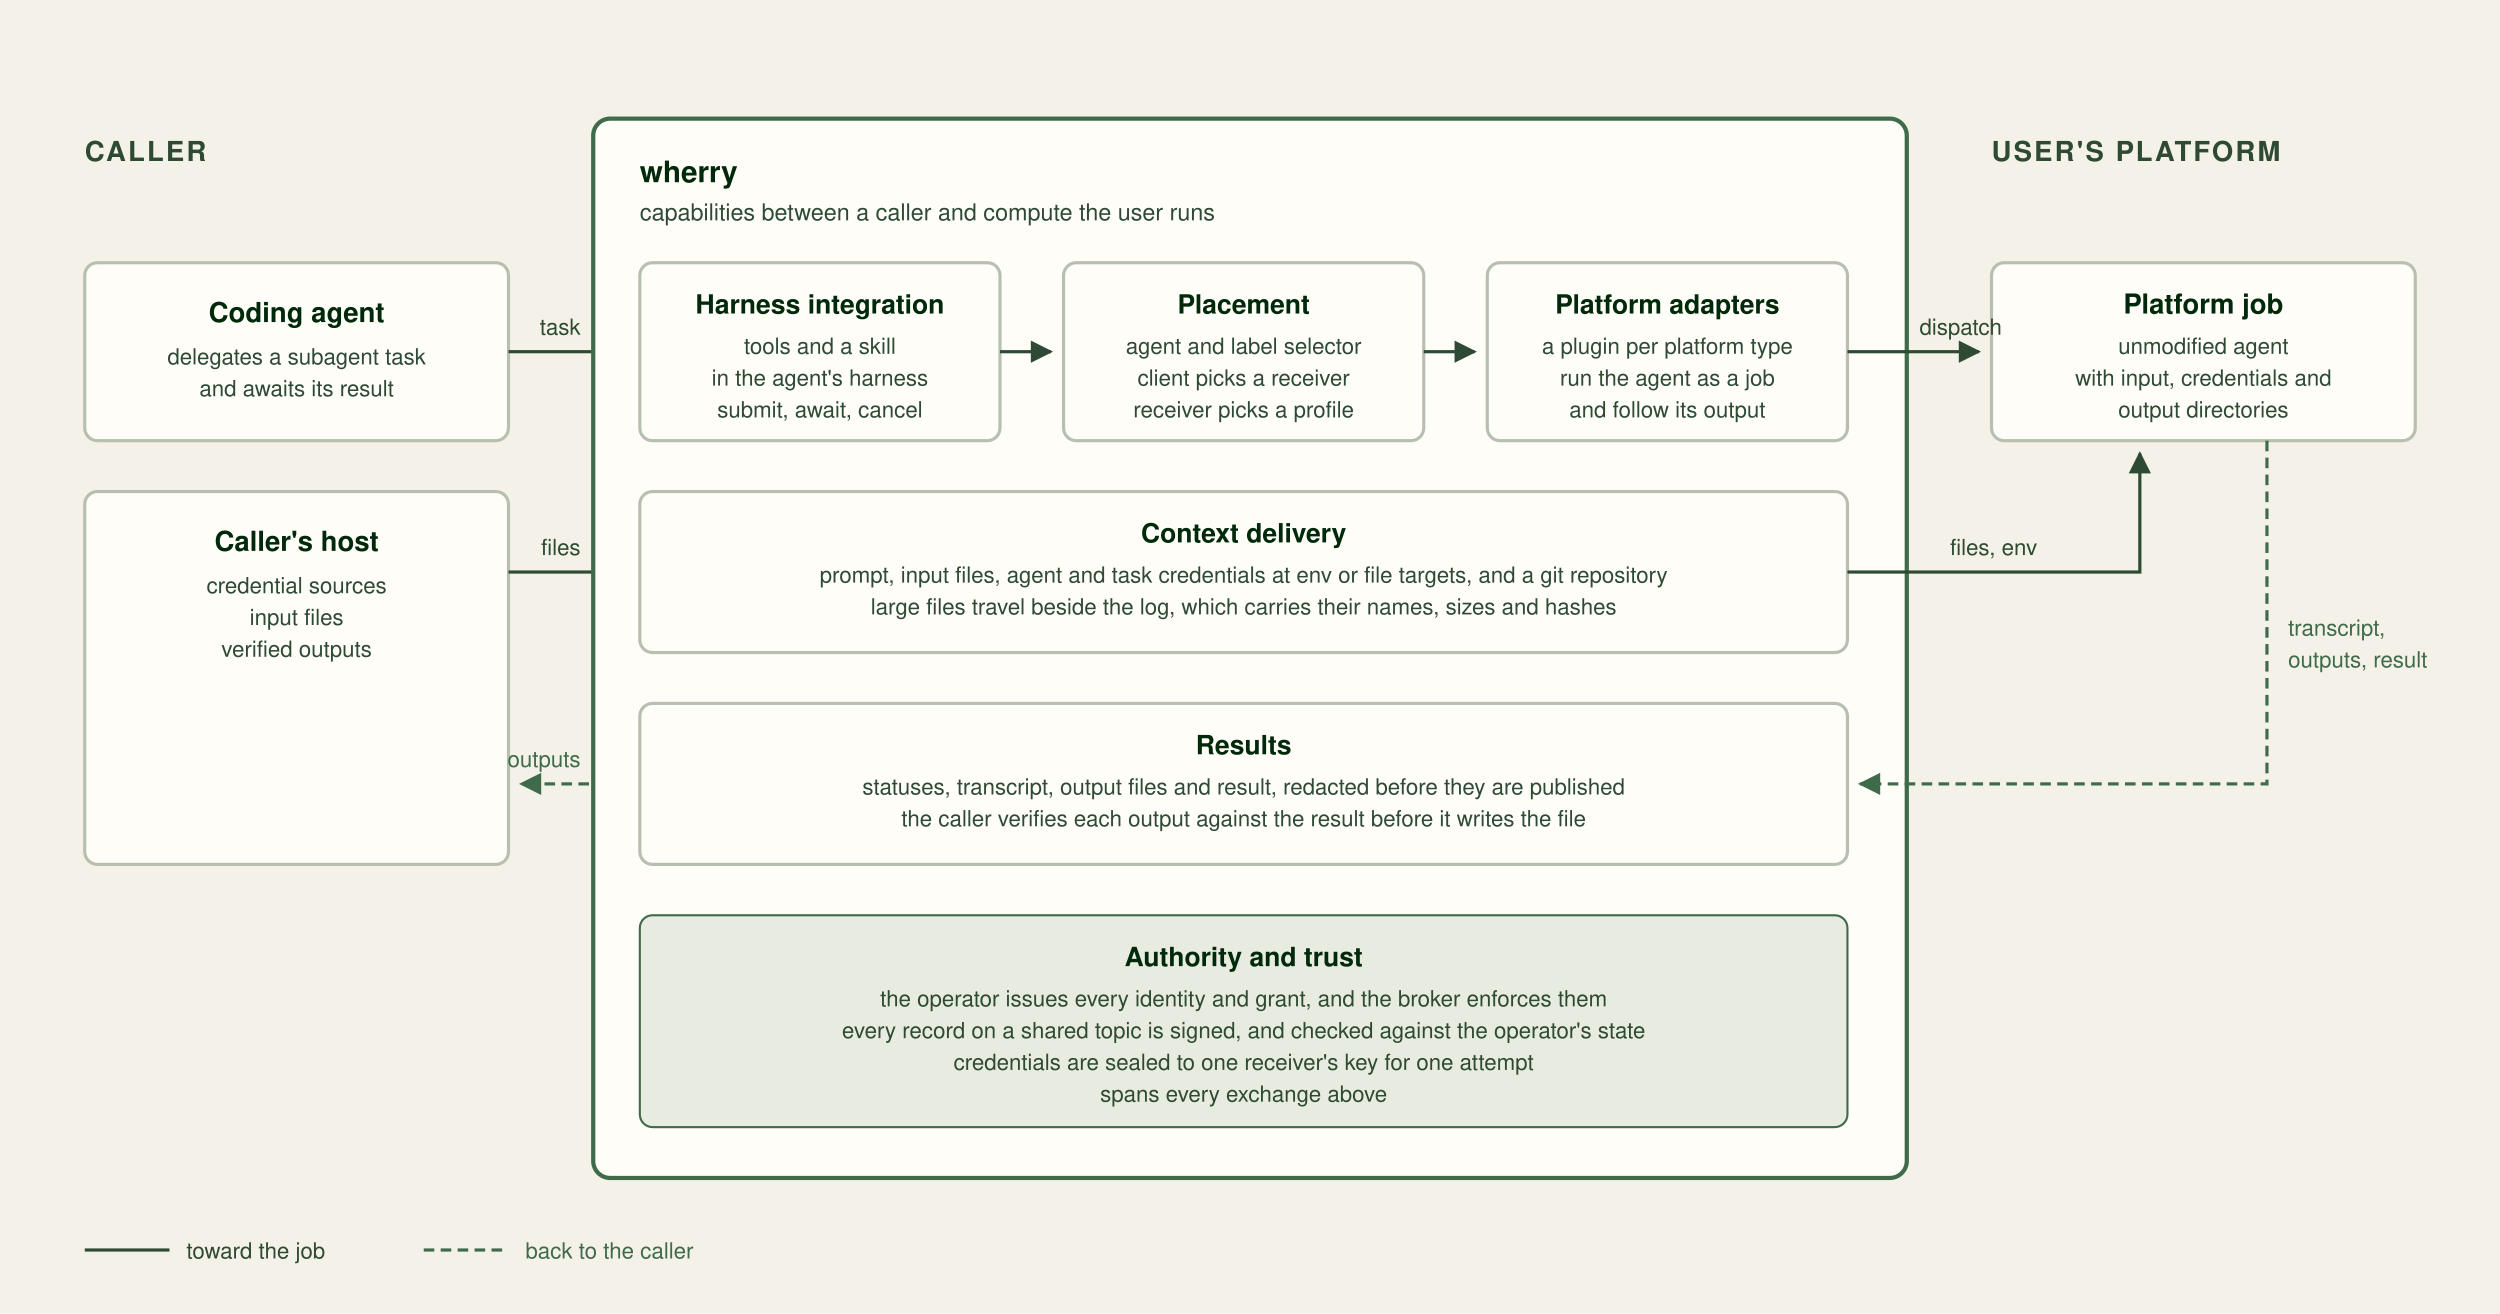
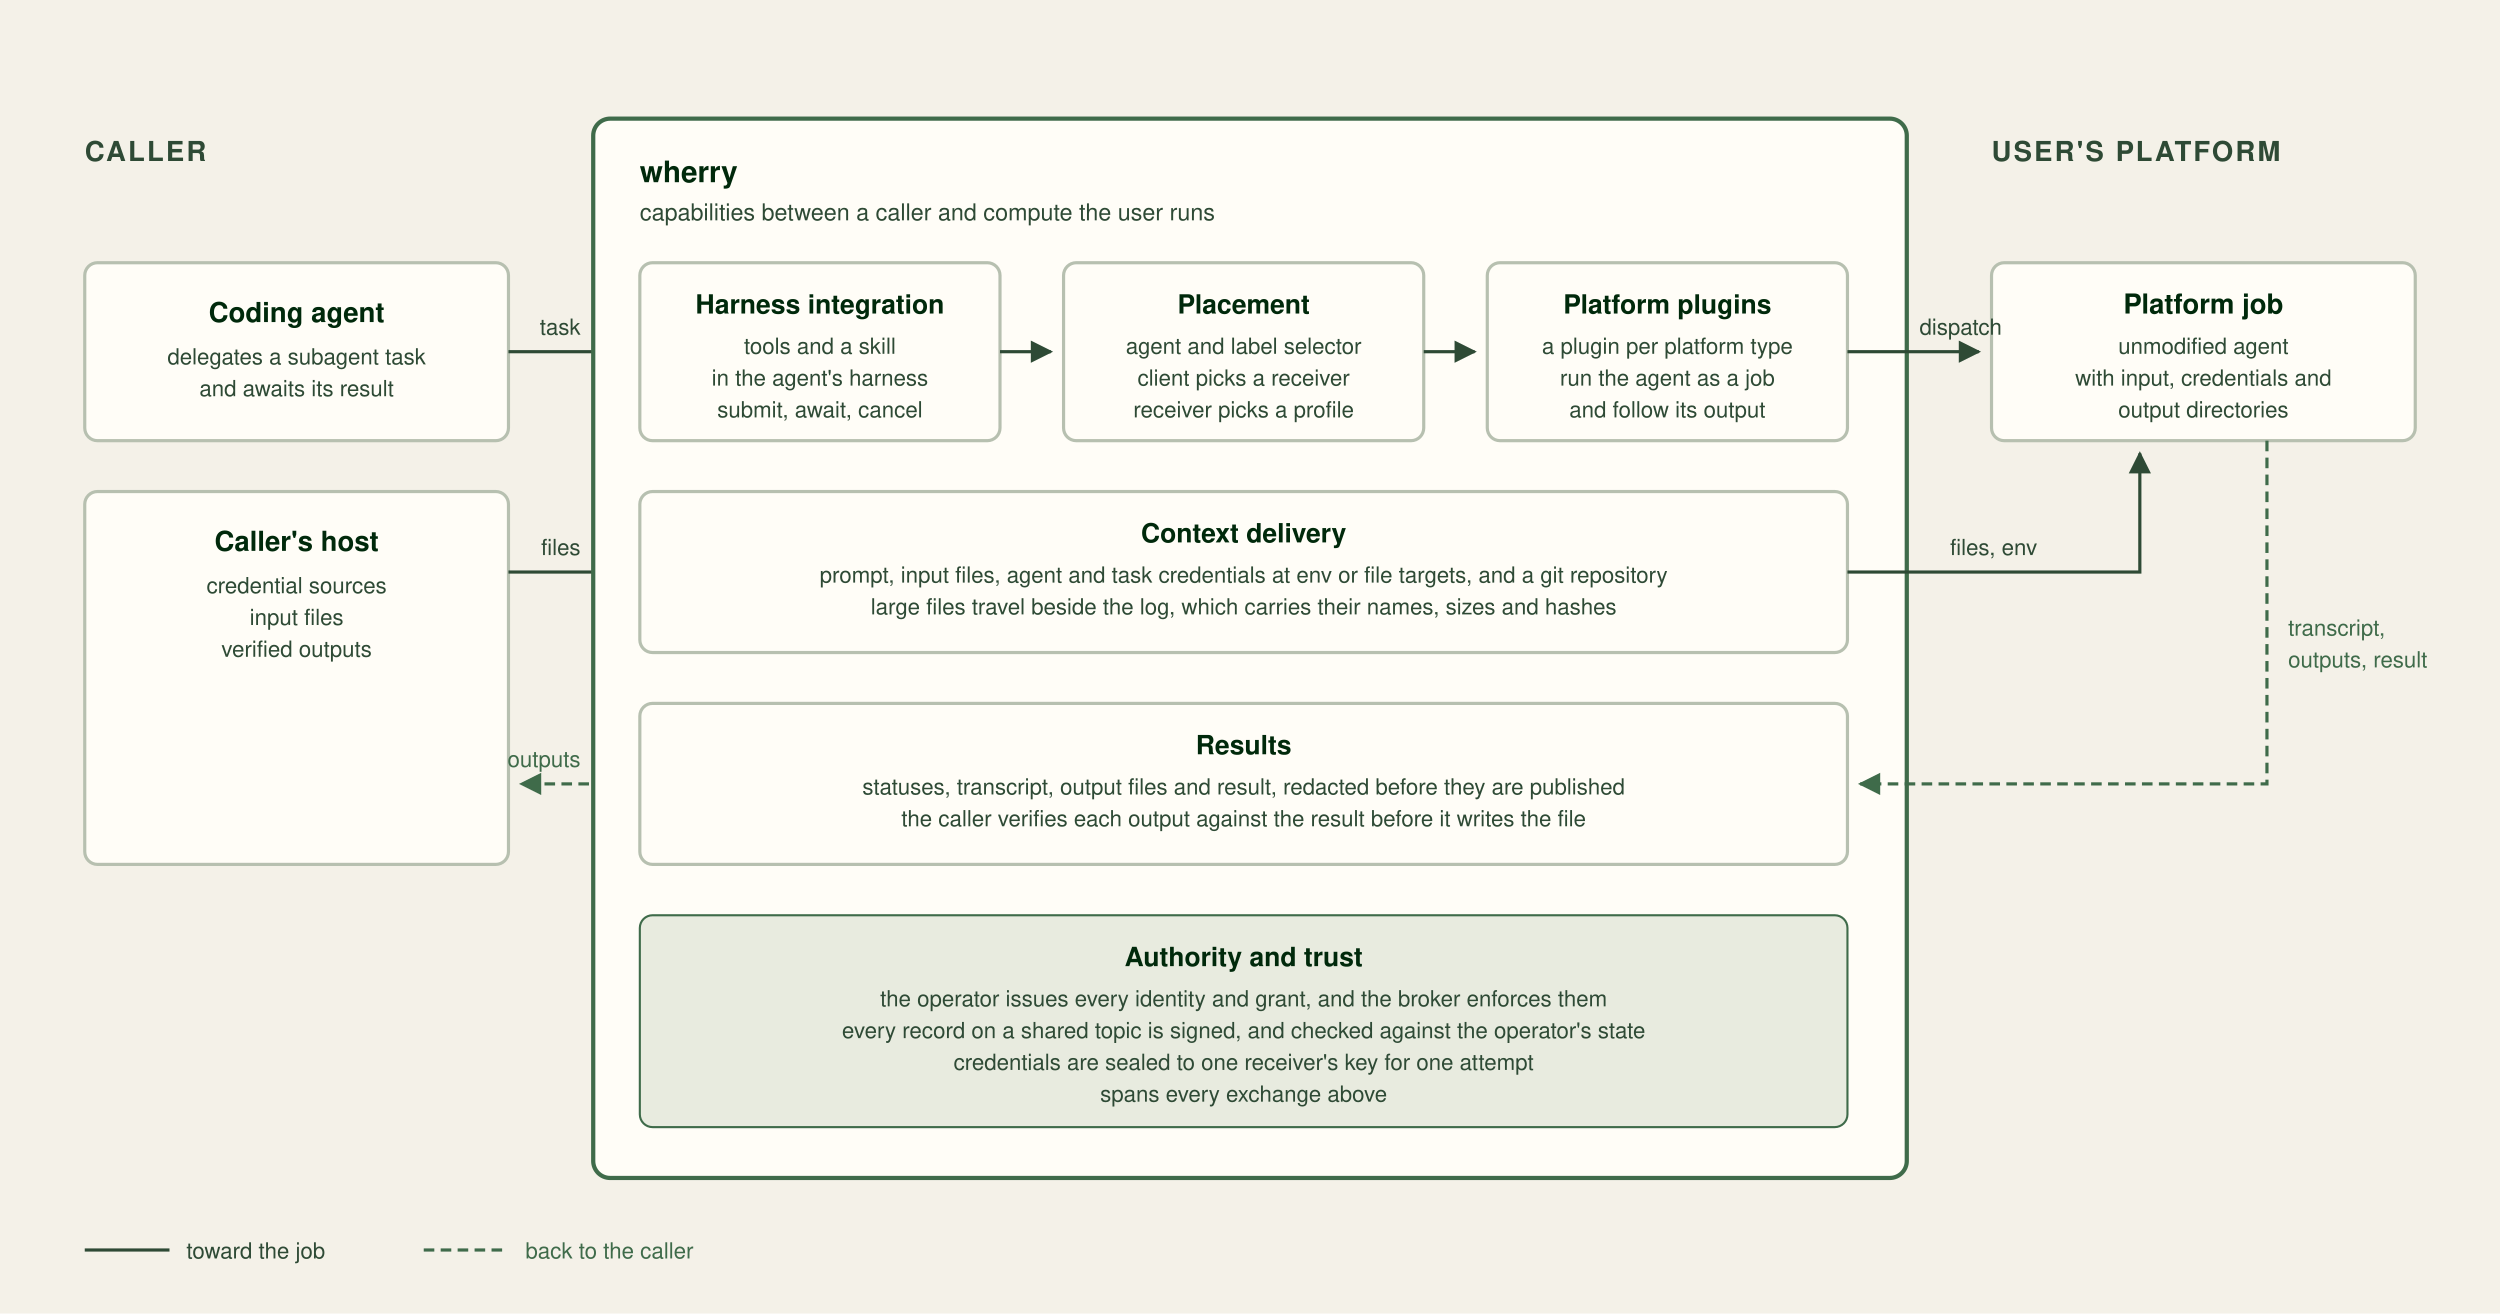
<svg xmlns="http://www.w3.org/2000/svg" viewBox="0 0 1180 620" font-family="Outfit, ui-sans-serif, system-ui, -apple-system, 'Segoe UI', Helvetica, Arial, sans-serif" role="img" aria-labelledby="title desc">
  <defs>
    <marker id="arrow" viewBox="0 0 10 10" refX="9" refY="5" markerWidth="7" markerHeight="7" orient="auto-start-reverse">
      <path d="M 0 0 L 10 5 L 0 10 z" fill="#2e4a35" />
    </marker>
    <marker id="arrow-back" viewBox="0 0 10 10" refX="9" refY="5" markerWidth="7" markerHeight="7" orient="auto-start-reverse">
      <path d="M 0 0 L 10 5 L 0 10 z" fill="#3f6b4a" />
    </marker>
  </defs>
  <rect width="1180" height="620" fill="#f4f1e8" />
  <text x="40" y="76" font-size="13" font-weight="600" fill="#2e4a35" letter-spacing="1">CALLER</text>
  <g font-size="13" fill="#00290b">
    <rect x="40" y="124" width="200" height="84" rx="6" fill="#fffdf7" stroke="#b7c0b0" stroke-width="1.5" />
    <text x="140" y="152" text-anchor="middle" font-weight="600">Coding agent</text>
    <text x="140" y="172" text-anchor="middle" font-size="10.5" fill="#2e4a35">delegates a subagent task</text>
    <text x="140" y="187" text-anchor="middle" font-size="10.5" fill="#2e4a35">and awaits its result</text>
    <rect x="40" y="232" width="200" height="176" rx="6" fill="#fffdf7" stroke="#b7c0b0" stroke-width="1.5" />
    <text x="140" y="260" text-anchor="middle" font-weight="600">Caller's host</text>
    <text x="140" y="280" text-anchor="middle" font-size="10.5" fill="#2e4a35">credential sources</text>
    <text x="140" y="295" text-anchor="middle" font-size="10.5" fill="#2e4a35">input files</text>
    <text x="140" y="310" text-anchor="middle" font-size="10.5" fill="#2e4a35">verified outputs</text>
  </g>
  <path d="M 240 166 H 296" stroke="#2e4a35" stroke-width="1.5" fill="none" marker-end="url(#arrow)" />
  <text x="274" y="158" text-anchor="end" font-size="10.5" fill="#2e4a35">task</text>
  <path d="M 240 270 H 296" stroke="#2e4a35" stroke-width="1.5" fill="none" marker-end="url(#arrow)" />
  <text x="274" y="262" text-anchor="end" font-size="10.5" fill="#2e4a35">files</text>
  <path d="M 302 370 H 246" stroke="#3f6b4a" stroke-width="1.5" stroke-dasharray="5 3" fill="none" marker-end="url(#arrow-back)" />
  <text x="274" y="362" text-anchor="end" font-size="10.5" fill="#3f6b4a">outputs</text>
  <rect x="280" y="56" width="620" height="500" rx="8" fill="#fffdf7" stroke="#3f6b4a" stroke-width="2" />
  <text x="302" y="86" font-size="14" font-weight="700" fill="#00290b">wherry</text>
  <text x="302" y="104" font-size="11" fill="#2e4a35">capabilities between a caller and compute the user runs</text>
  <g font-size="12.5" fill="#00290b">
    <rect x="302" y="124" width="170" height="84" rx="6" fill="#fffdf7" stroke="#b7c0b0" stroke-width="1.5" />
    <text x="387" y="148" text-anchor="middle" font-weight="600">Harness integration</text>
    <text x="387" y="167" text-anchor="middle" font-size="10.5" fill="#2e4a35">tools and a skill</text>
    <text x="387" y="182" text-anchor="middle" font-size="10.5" fill="#2e4a35">in the agent's harness</text>
    <text x="387" y="197" text-anchor="middle" font-size="10.5" fill="#2e4a35">submit, await, cancel</text>
    <rect x="502" y="124" width="170" height="84" rx="6" fill="#fffdf7" stroke="#b7c0b0" stroke-width="1.5" />
    <text x="587" y="148" text-anchor="middle" font-weight="600">Placement</text>
    <text x="587" y="167" text-anchor="middle" font-size="10.5" fill="#2e4a35">agent and label selector</text>
    <text x="587" y="182" text-anchor="middle" font-size="10.5" fill="#2e4a35">client picks a receiver</text>
    <text x="587" y="197" text-anchor="middle" font-size="10.5" fill="#2e4a35">receiver picks a profile</text>
    <rect x="702" y="124" width="170" height="84" rx="6" fill="#fffdf7" stroke="#b7c0b0" stroke-width="1.5" />
-     <text x="787" y="148" text-anchor="middle" font-weight="600">Platform adapters</text>
+     <text x="787" y="148" text-anchor="middle" font-weight="600">Platform plugins</text>
    <text x="787" y="167" text-anchor="middle" font-size="10.5" fill="#2e4a35">a plugin per platform type</text>
    <text x="787" y="182" text-anchor="middle" font-size="10.5" fill="#2e4a35">run the agent as a job</text>
    <text x="787" y="197" text-anchor="middle" font-size="10.5" fill="#2e4a35">and follow its output</text>
    <rect x="302" y="232" width="570" height="76" rx="6" fill="#fffdf7" stroke="#b7c0b0" stroke-width="1.5" />
    <text x="587" y="256" text-anchor="middle" font-weight="600">Context delivery</text>
    <text x="587" y="275" text-anchor="middle" font-size="10.5" fill="#2e4a35">prompt, input files, agent and task credentials at env or file targets, and a git repository</text>
    <text x="587" y="290" text-anchor="middle" font-size="10.5" fill="#2e4a35">large files travel beside the log, which carries their names, sizes and hashes</text>
    <rect x="302" y="332" width="570" height="76" rx="6" fill="#fffdf7" stroke="#b7c0b0" stroke-width="1.5" />
    <text x="587" y="356" text-anchor="middle" font-weight="600">Results</text>
    <text x="587" y="375" text-anchor="middle" font-size="10.5" fill="#2e4a35">statuses, transcript, output files and result, redacted before they are published</text>
    <text x="587" y="390" text-anchor="middle" font-size="10.5" fill="#2e4a35">the caller verifies each output against the result before it writes the file</text>
    <rect x="302" y="432" width="570" height="100" rx="6" fill="#e8ebdf" stroke="#3f6b4a" stroke-width="1" />
    <text x="587" y="456" text-anchor="middle" font-weight="600">Authority and trust</text>
    <text x="587" y="475" text-anchor="middle" font-size="10.5" fill="#2e4a35">the operator issues every identity and grant, and the broker enforces them</text>
    <text x="587" y="490" text-anchor="middle" font-size="10.5" fill="#2e4a35">every record on a shared topic is signed, and checked against the operator's state</text>
    <text x="587" y="505" text-anchor="middle" font-size="10.5" fill="#2e4a35">credentials are sealed to one receiver's key for one attempt</text>
    <text x="587" y="520" text-anchor="middle" font-size="10.5" fill="#2e4a35">spans every exchange above</text>
  </g>
  <path d="M 472 166 H 496" stroke="#2e4a35" stroke-width="1.5" fill="none" marker-end="url(#arrow)" />
  <path d="M 672 166 H 696" stroke="#2e4a35" stroke-width="1.5" fill="none" marker-end="url(#arrow)" />
  <text x="940" y="76" font-size="13" font-weight="600" fill="#2e4a35" letter-spacing="1">USER'S PLATFORM</text>
  <g font-size="13" fill="#00290b">
    <rect x="940" y="124" width="200" height="84" rx="6" fill="#fffdf7" stroke="#b7c0b0" stroke-width="1.5" />
    <text x="1040" y="148" text-anchor="middle" font-weight="600">Platform job</text>
    <text x="1040" y="167" text-anchor="middle" font-size="10.5" fill="#2e4a35">unmodified agent</text>
    <text x="1040" y="182" text-anchor="middle" font-size="10.5" fill="#2e4a35">with input, credentials and</text>
    <text x="1040" y="197" text-anchor="middle" font-size="10.5" fill="#2e4a35">output directories</text>
  </g>
  <path d="M 872 166 H 934" stroke="#2e4a35" stroke-width="1.5" fill="none" marker-end="url(#arrow)" />
  <text x="906" y="158" text-anchor="start" font-size="10.5" fill="#2e4a35">dispatch</text>
  <path d="M 872 270 H 1010 V 214" stroke="#2e4a35" stroke-width="1.5" fill="none" marker-end="url(#arrow)" />
  <text x="941" y="262" text-anchor="middle" font-size="10.5" fill="#2e4a35">files, env</text>
  <path d="M 1070 208 V 370 H 878" stroke="#3f6b4a" stroke-width="1.5" stroke-dasharray="5 3" fill="none" marker-end="url(#arrow-back)" />
  <text x="1080" y="300" font-size="10.5" fill="#3f6b4a">transcript,</text>
  <text x="1080" y="315" font-size="10.5" fill="#3f6b4a">outputs, result</text>
  <g font-size="10.5" fill="#2e4a35">
    <line x1="40" y1="590" x2="80" y2="590" stroke="#2e4a35" stroke-width="1.5" />
    <text x="88" y="594">toward the job</text>
    <line x1="200" y1="590" x2="240" y2="590" stroke="#3f6b4a" stroke-width="1.5" stroke-dasharray="5 3" />
    <text x="248" y="594" fill="#3f6b4a">back to the caller</text>
  </g>
</svg>
